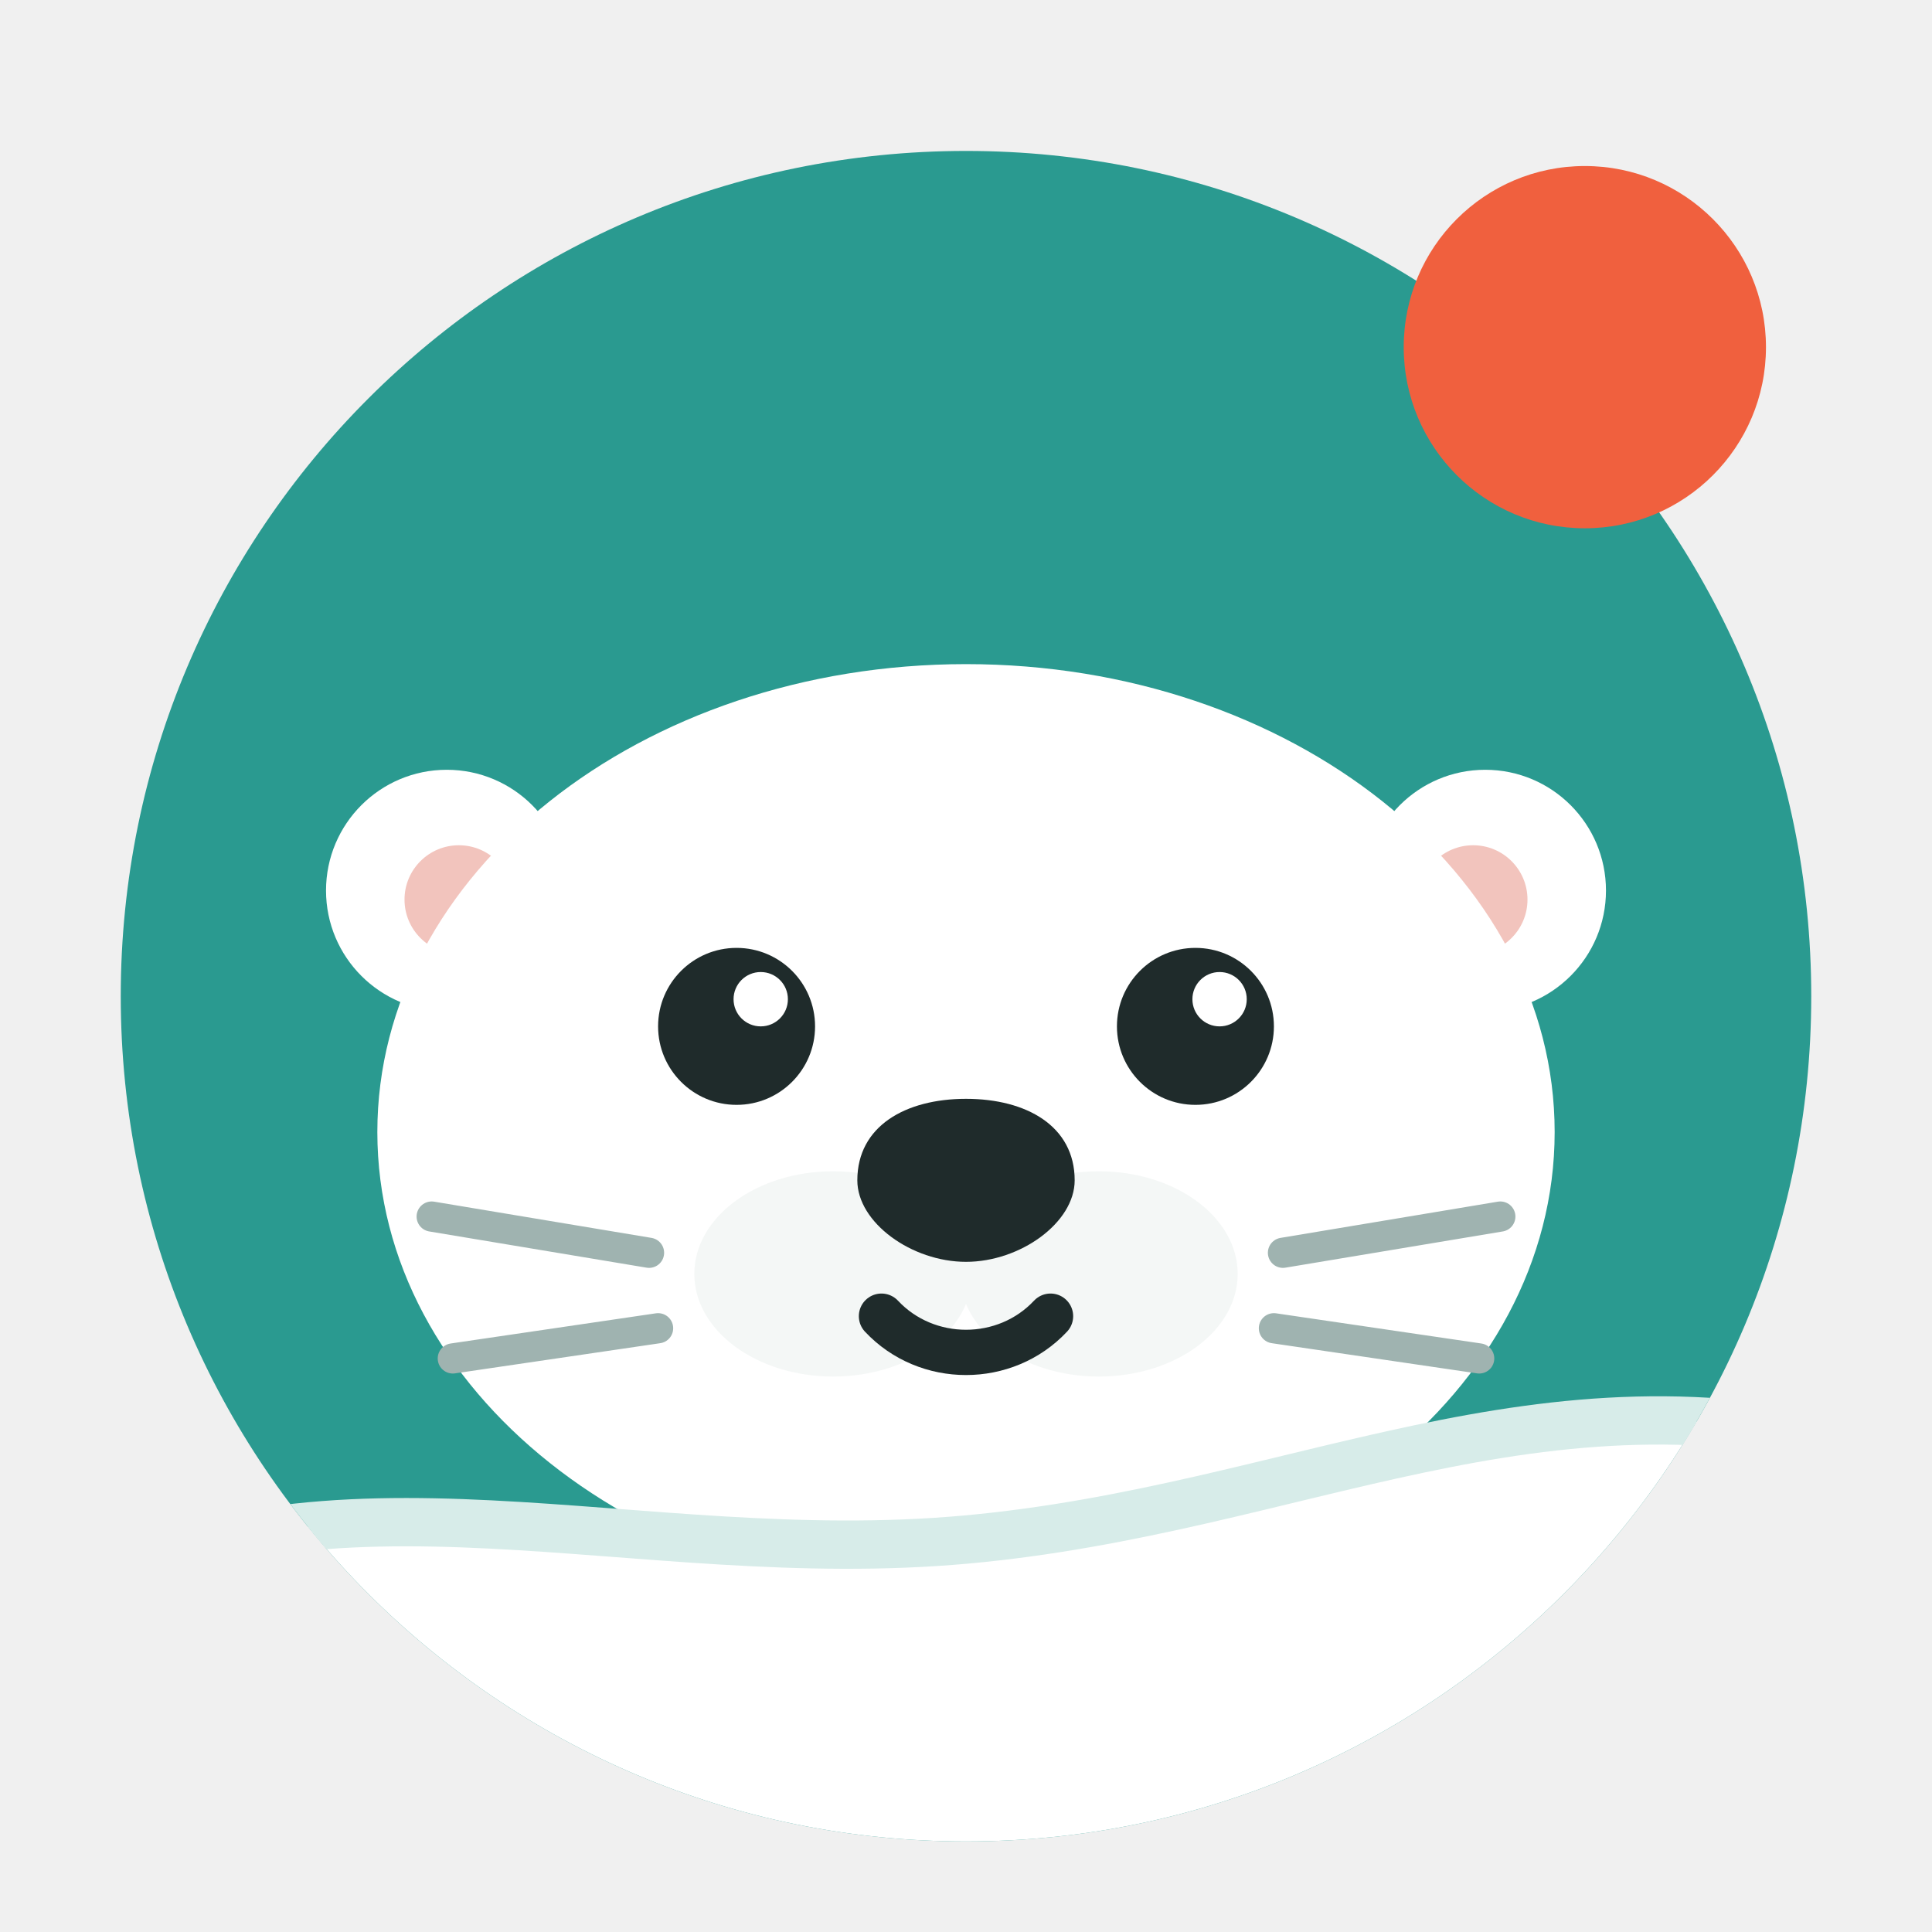
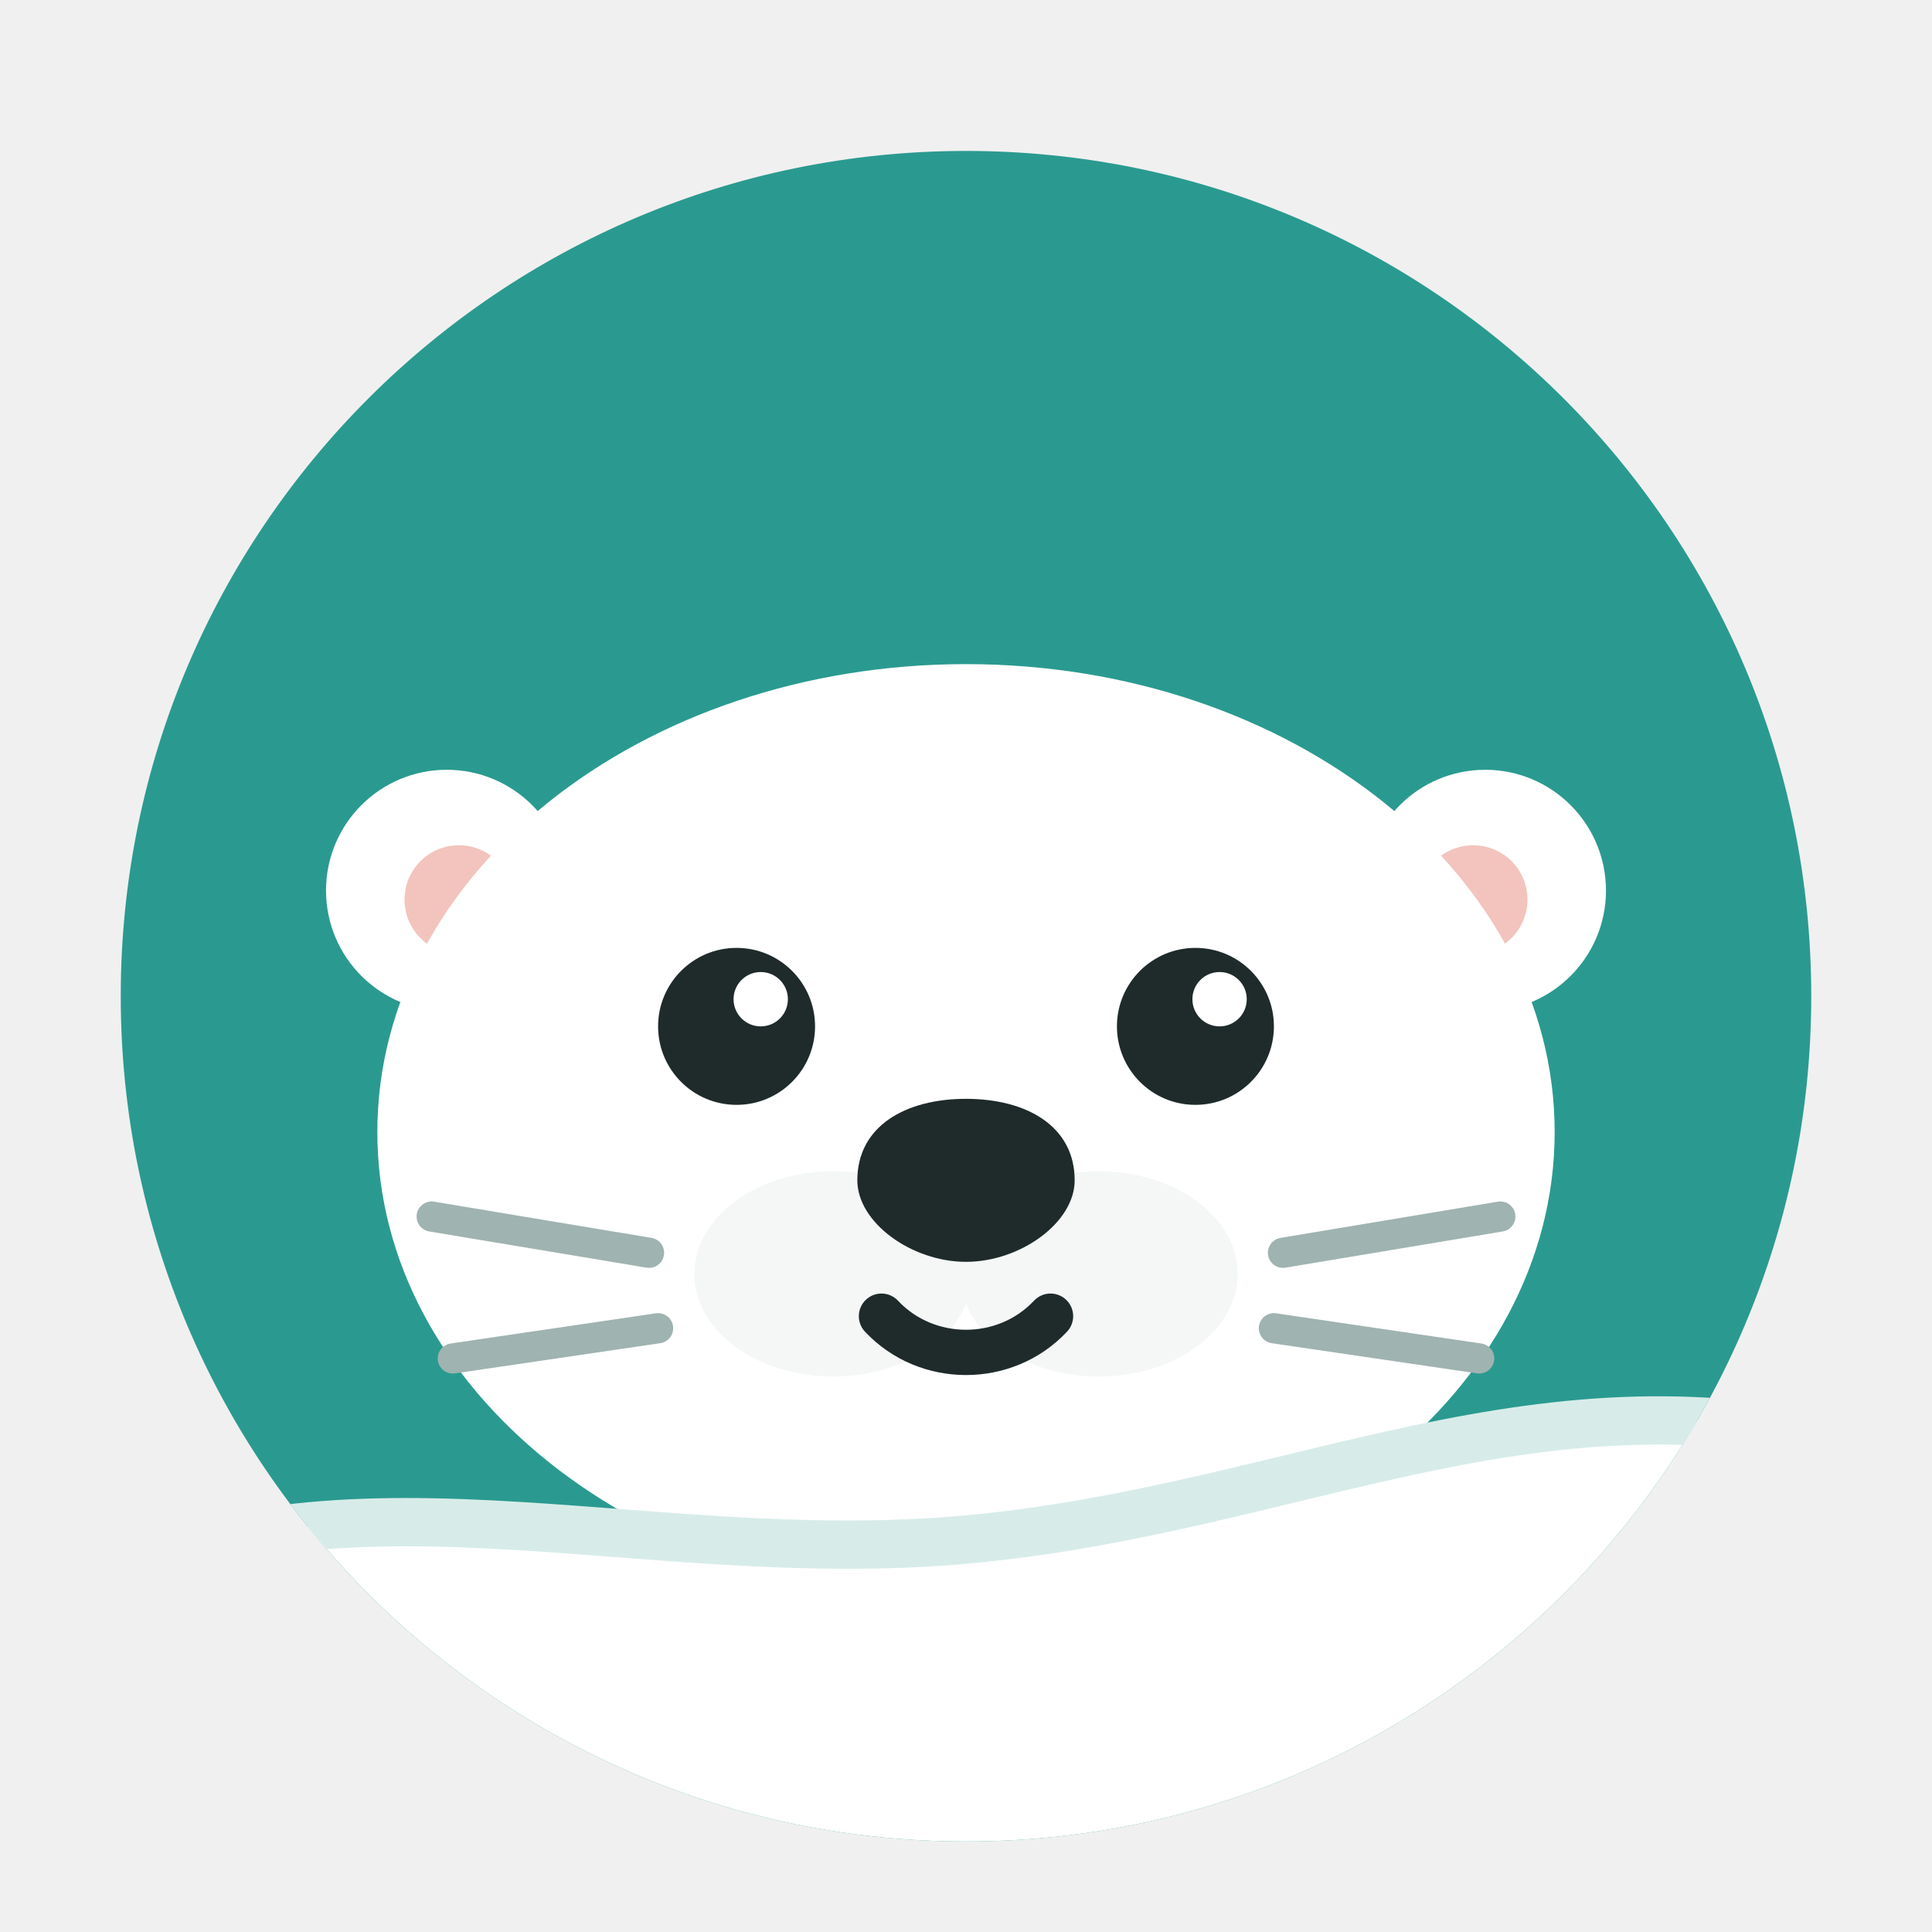
<svg xmlns="http://www.w3.org/2000/svg" viewBox="0 0 64 64" width="64" height="64">
  <defs>
    <clipPath id="c">
      <circle cx="32" cy="33" r="28" />
    </clipPath>
  </defs>
  <circle cx="32" cy="33" r="28" fill="#2a9a90" />
  <g clip-path="url(#c)">
    <circle cx="14.8" cy="29.5" r="4" fill="#fff" />
    <circle cx="49.2" cy="29.5" r="4" fill="#fff" />
    <circle cx="15.2" cy="29.8" r="1.8" fill="#f2c4bd" />
    <circle cx="48.8" cy="29.8" r="1.8" fill="#f2c4bd" />
    <ellipse cx="32" cy="37.5" rx="19.5" ry="15.5" fill="#fff" />
    <path d="M2 53c9-5 19-1 30-2 11-1 19-6 30-3v20H2z" fill="#fff" />
    <path d="M2 53c9-5 19-1 30-2 11-1 19-6 30-3" fill="none" stroke="#d7ece9" stroke-width="1.6" />
  </g>
  <circle cx="24.4" cy="34" r="2.6" fill="#1f2b2b" />
  <circle cx="39.6" cy="34" r="2.6" fill="#1f2b2b" />
  <circle cx="25.2" cy="33.1" r=".9" fill="#fff" />
  <circle cx="40.4" cy="33.1" r=".9" fill="#fff" />
  <ellipse cx="27.6" cy="42.2" rx="4.6" ry="3.4" fill="#f4f7f6" />
  <ellipse cx="36.4" cy="42.2" rx="4.6" ry="3.4" fill="#f4f7f6" />
  <path d="M28.4 39.1c0-1.8 1.6-2.7 3.6-2.7s3.6.9 3.6 2.7c0 1.4-1.8 2.7-3.6 2.7s-3.6-1.3-3.6-2.7z" fill="#1f2b2b" />
  <path d="M29.2 43.6c1.5 1.6 4.1 1.6 5.6 0" fill="none" stroke="#1f2b2b" stroke-width="1.5" stroke-linecap="round" />
  <path d="M21.5 41.5l-7.2-1.2M21.8 44l-6.8 1M42.5 41.5l7.2-1.2M42.2 44l6.8 1" stroke="#9fb3b0" stroke-width="1" stroke-linecap="round" />
-   <circle cx="52.5" cy="11.5" r="6" fill="#f0603e" />
</svg>
